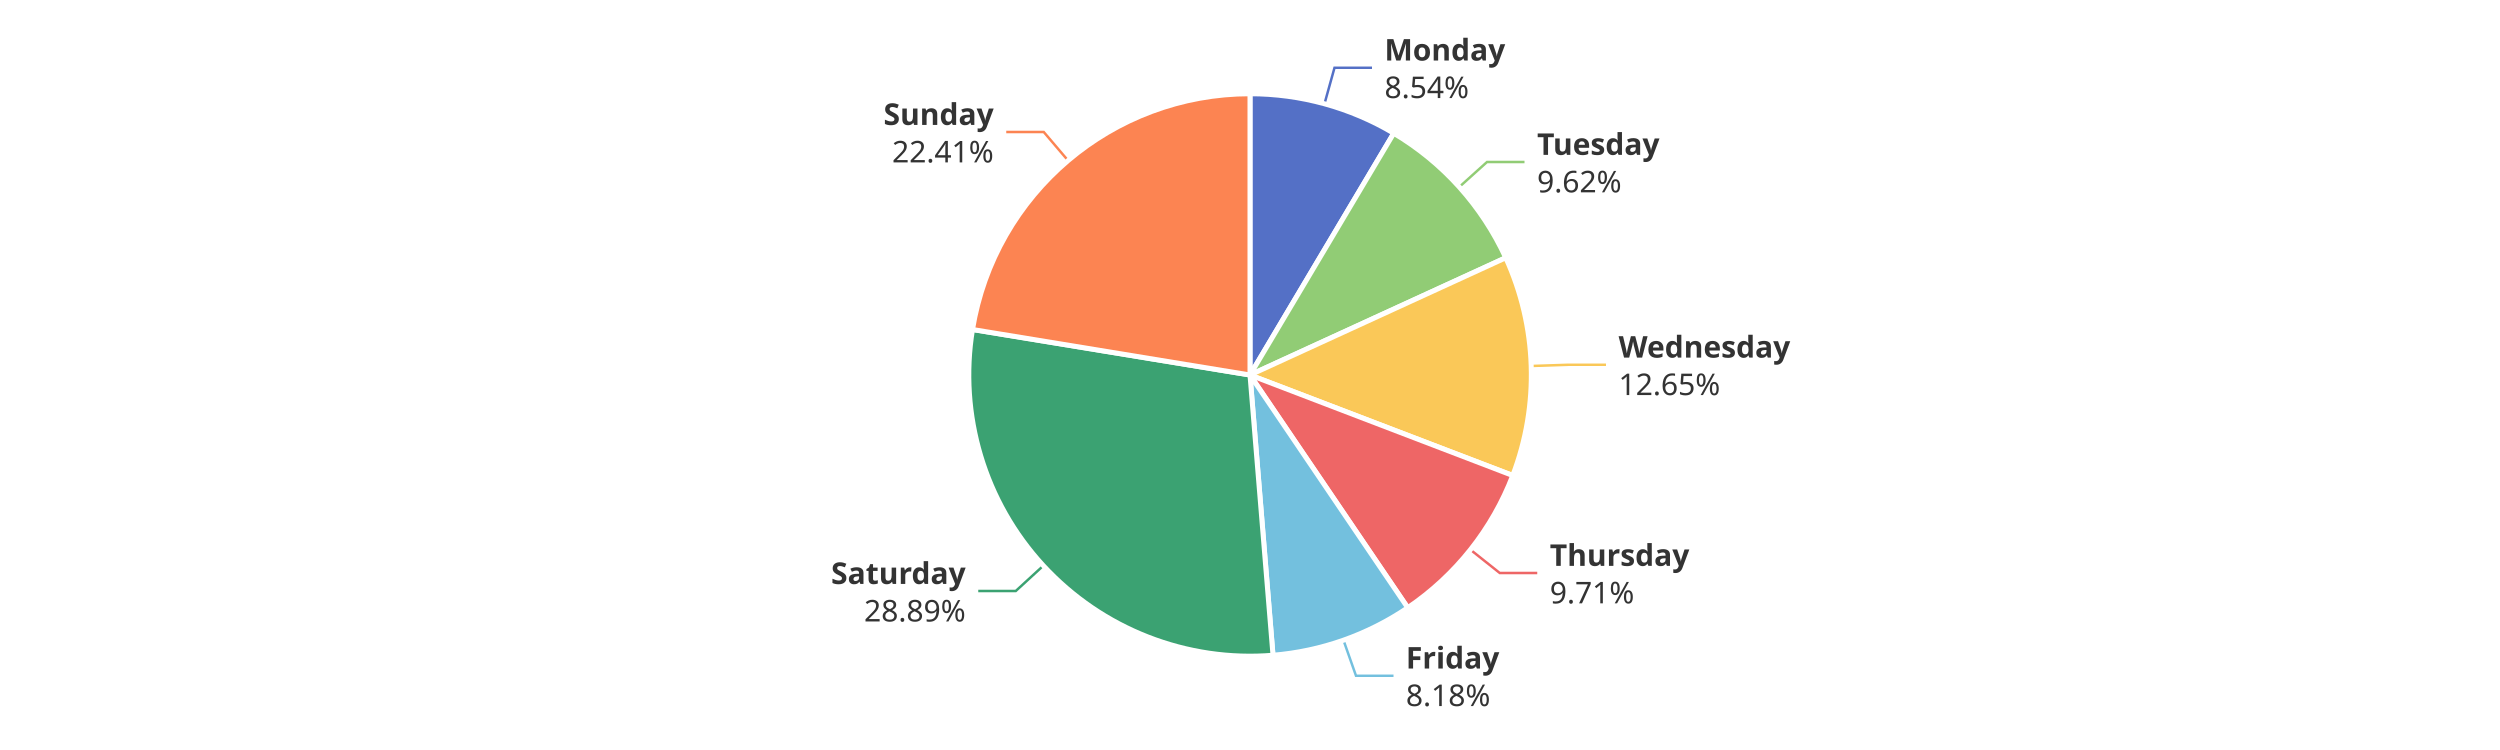
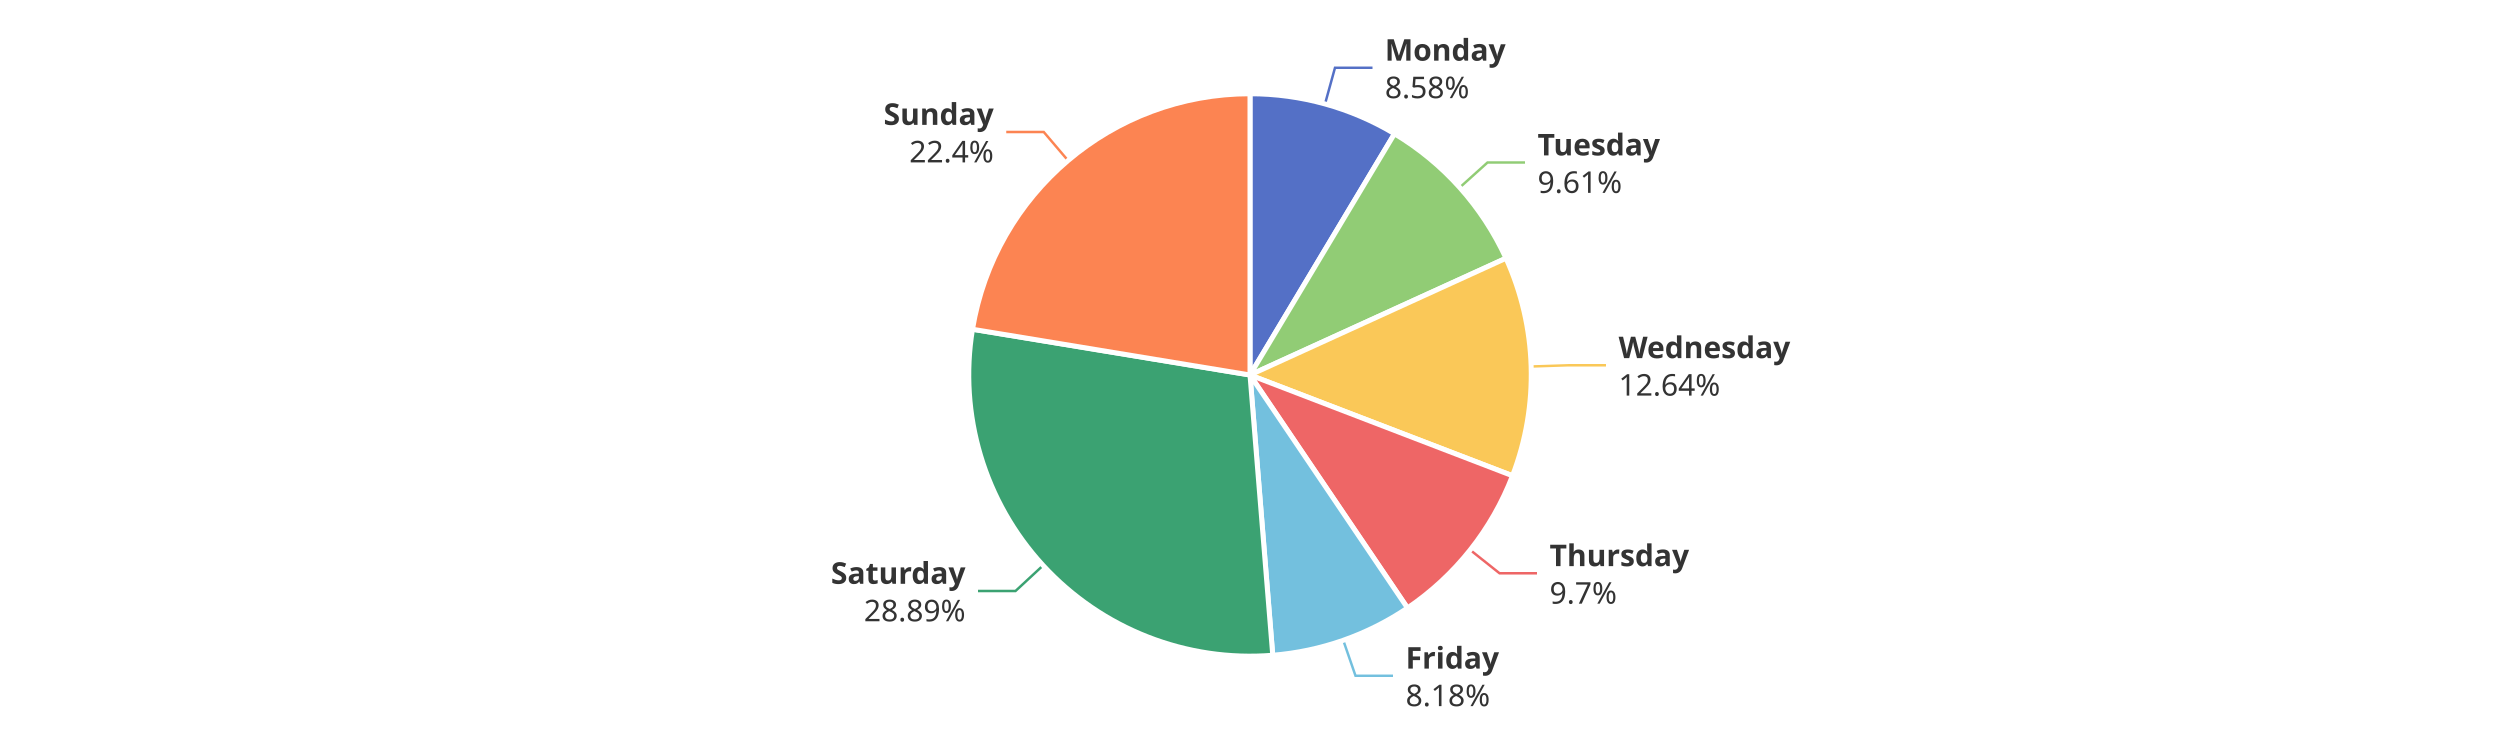
<svg xmlns="http://www.w3.org/2000/svg" width="1000" height="300" version="1.1" baseProfile="full" viewBox="0 0 1000 300">
  <rect width="1000" height="300" x="0" y="0" id="0" fill="#ffffff" />
-   <polyline points="529.8 41.5 533.8 27.1 548.8 27.1" fill="none" stroke="#5470c6" />
-   <polyline points="583.7 74.8 594.8 64.8 609.8 64.8" fill="none" stroke="#91cc75" />
-   <polyline points="612.4 146.4 627.4 145.9 642.4 145.9" fill="none" stroke="#fac858" />
-   <polyline points="588.2 219.9 599.9 229.2 614.9 229.2" fill="none" stroke="#ee6666" />
-   <polyline points="537.4 256.1 542.4 270.3 557.4 270.3" fill="none" stroke="#73c0de" />
-   <polyline points="417.3 226.3 406.3 236.4 391.3 236.4" fill="none" stroke="#3ba272" />
+   <polyline points="530 41.6 534 27.1 549 27.1" fill="none" stroke="#5470c6" />
+   <polyline points="583.9 75 595 65 610 65" fill="none" stroke="#91cc75" />
+   <polyline points="612.4 146.6 627.4 146.1 642.4 146.1" fill="none" stroke="#fac858" />
+   <polyline points="588.1 220 599.8 229.3 614.8 229.3" fill="none" stroke="#ee6666" />
+   <polyline points="537.3 256.1 542.2 270.3 557.2 270.3" fill="none" stroke="#73c0de" />
+   <polyline points="417.2 226.2 406.2 236.4 391.2 236.4" fill="none" stroke="#3ba272" />
  <polyline points="427.2 64.2 417.5 52.8 402.5 52.8" fill="none" stroke="#fc8452" />
-   <path d="M500 37.5A112.5 112.5 0 0 1 557.5 53.3L500 150Z" fill="#5470c6" stroke="#fff" stroke-width="2" stroke-linejoin="round" />
-   <path d="M557.5 53.3A112.5 112.5 0 0 1 602.3 103.1L500 150Z" fill="#91cc75" stroke="#fff" stroke-width="2" stroke-linejoin="round" />
-   <path d="M602.3 103.1A112.5 112.5 0 0 1 605.1 190.2L500 150Z" fill="#fac858" stroke="#fff" stroke-width="2" stroke-linejoin="round" />
-   <path d="M605.1 190.2A112.5 112.5 0 0 1 563.1 243.1L500 150Z" fill="#ee6666" stroke="#fff" stroke-width="2" stroke-linejoin="round" />
-   <path d="M563.1 243.1A112.5 112.5 0 0 1 509.2 262.1L500 150Z" fill="#73c0de" stroke="#fff" stroke-width="2" stroke-linejoin="round" />
-   <path d="M509.2 262.1A112.5 112.5 0 0 1 389 131.8L500 150Z" fill="#3ba272" stroke="#fff" stroke-width="2" stroke-linejoin="round" />
-   <path d="M389 131.8A112.5 112.5 0 0 1 500 37.5L500 150Z" fill="#fc8452" stroke="#fff" stroke-width="2" stroke-linejoin="round" />
-   <path d="M0 -15l42.8 0l0 30l-42.8 0Z" transform="translate(553.7983 27.0613)" fill="none" />
-   <text dominant-baseline="central" text-anchor="start" style="font-size:12px;font-family:sans-serif;font-weight:bold;" y="-7.5" transform="translate(553.7983 27.0613)" fill="#333" stroke="rgb(255,255,255)" stroke-width="2" paint-order="stroke" stroke-miterlimit="2">Monday</text>
-   <text dominant-baseline="central" text-anchor="start" style="font-size:12px;font-family:sans-serif;" y="7.5" transform="translate(553.7983 27.0613)" fill="#333" stroke="rgb(255,255,255)" stroke-width="2" paint-order="stroke" stroke-miterlimit="2">8.54%</text>
-   <path d="M0 -15l46.2 0l0 30l-46.2 0Z" transform="translate(614.8403 64.7851)" fill="none" />
-   <text dominant-baseline="central" text-anchor="start" style="font-size:12px;font-family:sans-serif;font-weight:bold;" y="-7.5" transform="translate(614.8403 64.7851)" fill="#333" stroke="rgb(255,255,255)" stroke-width="2" paint-order="stroke" stroke-miterlimit="2">Tuesday</text>
-   <text dominant-baseline="central" text-anchor="start" style="font-size:12px;font-family:sans-serif;" y="7.5" transform="translate(614.8403 64.7851)" fill="#333" stroke="rgb(255,255,255)" stroke-width="2" paint-order="stroke" stroke-miterlimit="2">9.62%</text>
-   <path d="M0 -15l63.6 0l0 30l-63.6 0Z" transform="translate(647.4333 145.875)" fill="none" />
-   <text dominant-baseline="central" text-anchor="start" style="font-size:12px;font-family:sans-serif;font-weight:bold;" y="-7.5" transform="translate(647.4333 145.875)" fill="#333" stroke="rgb(255,255,255)" stroke-width="2" paint-order="stroke" stroke-miterlimit="2">Wednesday</text>
-   <text dominant-baseline="central" text-anchor="start" style="font-size:12px;font-family:sans-serif;" y="7.5" transform="translate(647.4333 145.875)" fill="#333" stroke="rgb(255,255,255)" stroke-width="2" paint-order="stroke" stroke-miterlimit="2">12.65%</text>
-   <path d="M0 -15l50.2 0l0 30l-50.2 0Z" transform="translate(619.9292 229.1859)" fill="none" />
-   <text dominant-baseline="central" text-anchor="start" style="font-size:12px;font-family:sans-serif;font-weight:bold;" y="-7.5" transform="translate(619.9292 229.1859)" fill="#333" stroke="rgb(255,255,255)" stroke-width="2" paint-order="stroke" stroke-miterlimit="2">Thursday</text>
-   <text dominant-baseline="central" text-anchor="start" style="font-size:12px;font-family:sans-serif;" y="7.5" transform="translate(619.9292 229.1859)" fill="#333" stroke="rgb(255,255,255)" stroke-width="2" paint-order="stroke" stroke-miterlimit="2">9.71%</text>
-   <path d="M0 -15l34.2 0l0 30l-34.2 0Z" transform="translate(562.3589 270.2579)" fill="none" />
-   <text dominant-baseline="central" text-anchor="start" style="font-size:12px;font-family:sans-serif;font-weight:bold;" y="-7.5" transform="translate(562.3589 270.2579)" fill="#333" stroke="rgb(255,255,255)" stroke-width="2" paint-order="stroke" stroke-miterlimit="2">Friday</text>
-   <text dominant-baseline="central" text-anchor="start" style="font-size:12px;font-family:sans-serif;" y="7.5" transform="translate(562.3589 270.2579)" fill="#333" stroke="rgb(255,255,255)" stroke-width="2" paint-order="stroke" stroke-miterlimit="2">8.18%</text>
-   <path d="M-48.2 -15l48.2 0l0 30l-48.2 0Z" transform="translate(386.2652 236.4294)" fill="none" />
-   <text dominant-baseline="central" text-anchor="end" style="font-size:12px;font-family:sans-serif;font-weight:bold;" y="-7.5" transform="translate(386.2652 236.4294)" fill="#333" stroke="rgb(255,255,255)" stroke-width="2" paint-order="stroke" stroke-miterlimit="2">Saturday</text>
-   <text dominant-baseline="central" text-anchor="end" style="font-size:12px;font-family:sans-serif;" y="7.5" transform="translate(386.2652 236.4294)" fill="#333" stroke="rgb(255,255,255)" stroke-width="2" paint-order="stroke" stroke-miterlimit="2">28.89%</text>
-   <path d="M-40.9 -15l40.9 0l0 30l-40.9 0Z" transform="translate(397.4698 52.8145)" fill="none" />
-   <text dominant-baseline="central" text-anchor="end" style="font-size:12px;font-family:sans-serif;font-weight:bold;" y="-7.5" transform="translate(397.4698 52.8145)" fill="#333" stroke="rgb(255,255,255)" stroke-width="2" paint-order="stroke" stroke-miterlimit="2">Sunday</text>
-   <text dominant-baseline="central" text-anchor="end" style="font-size:12px;font-family:sans-serif;" y="7.5" transform="translate(397.4698 52.8145)" fill="#333" stroke="rgb(255,255,255)" stroke-width="2" paint-order="stroke" stroke-miterlimit="2">22.41%</text>
+   <path d="M500 37.5A112.5 112.5 0 0 1 557.8 53.5L500 150Z" fill="#5470c6" stroke="#fff" stroke-width="2" stroke-linejoin="round" />
+   <path d="M557.8 53.5A112.5 112.5 0 0 1 602.4 103.3L500 150Z" fill="#91cc75" stroke="#fff" stroke-width="2" stroke-linejoin="round" />
+   <path d="M602.4 103.3A112.5 112.5 0 0 1 605 190.3L500 150Z" fill="#fac858" stroke="#fff" stroke-width="2" stroke-linejoin="round" />
+   <path d="M605 190.3A112.5 112.5 0 0 1 563 243.2L500 150Z" fill="#ee6666" stroke="#fff" stroke-width="2" stroke-linejoin="round" />
+   <path d="M563 243.2A112.5 112.5 0 0 1 509.1 262.1L500 150Z" fill="#73c0de" stroke="#fff" stroke-width="2" stroke-linejoin="round" />
+   <path d="M509.1 262.1A112.5 112.5 0 0 1 389 131.7L500 150Z" fill="#3ba272" stroke="#fff" stroke-width="2" stroke-linejoin="round" />
+   <path d="M389 131.7A112.5 112.5 0 0 1 500 37.5L500 150Z" fill="#fc8452" stroke="#fff" stroke-width="2" stroke-linejoin="round" />
+   <path d="M0 -15l42.8 0l0 30l-42.8 0Z" transform="translate(553.9561 27.1048)" fill="none" />
+   <text dominant-baseline="central" text-anchor="start" style="font-size:12px;font-family:sans-serif;font-weight:bold;" y="-7.5" transform="translate(553.9561 27.1048)" fill="#333" stroke="rgb(255,255,255)" stroke-width="2" paint-order="stroke" stroke-miterlimit="2">Monday</text>
+   <text dominant-baseline="central" text-anchor="start" style="font-size:12px;font-family:sans-serif;" y="7.5" transform="translate(553.9561 27.1048)" fill="#333" stroke="rgb(255,255,255)" stroke-width="2" paint-order="stroke" stroke-miterlimit="2">8.58%</text>
+   <path d="M0 -15l46.2 0l0 30l-46.2 0Z" transform="translate(615.0346 65.0019)" fill="none" />
+   <text dominant-baseline="central" text-anchor="start" style="font-size:12px;font-family:sans-serif;font-weight:bold;" y="-7.5" transform="translate(615.0346 65.0019)" fill="#333" stroke="rgb(255,255,255)" stroke-width="2" paint-order="stroke" stroke-miterlimit="2">Tuesday</text>
+   <text dominant-baseline="central" text-anchor="start" style="font-size:12px;font-family:sans-serif;" y="7.5" transform="translate(615.0346 65.0019)" fill="#333" stroke="rgb(255,255,255)" stroke-width="2" paint-order="stroke" stroke-miterlimit="2">9.61%</text>
+   <path d="M0 -15l63.6 0l0 30l-63.6 0Z" transform="translate(647.4402 146.0948)" fill="none" />
+   <text dominant-baseline="central" text-anchor="start" style="font-size:12px;font-family:sans-serif;font-weight:bold;" y="-7.5" transform="translate(647.4402 146.0948)" fill="#333" stroke="rgb(255,255,255)" stroke-width="2" paint-order="stroke" stroke-miterlimit="2">Wednesday</text>
+   <text dominant-baseline="central" text-anchor="start" style="font-size:12px;font-family:sans-serif;" y="7.5" transform="translate(647.4402 146.0948)" fill="#333" stroke="rgb(255,255,255)" stroke-width="2" paint-order="stroke" stroke-miterlimit="2">12.64%</text>
+   <path d="M0 -15l50.2 0l0 30l-50.2 0Z" transform="translate(619.8368 229.3024)" fill="none" />
+   <text dominant-baseline="central" text-anchor="start" style="font-size:12px;font-family:sans-serif;font-weight:bold;" y="-7.5" transform="translate(619.8368 229.3024)" fill="#333" stroke="rgb(255,255,255)" stroke-width="2" paint-order="stroke" stroke-miterlimit="2">Thursday</text>
+   <text dominant-baseline="central" text-anchor="start" style="font-size:12px;font-family:sans-serif;" y="7.5" transform="translate(619.8368 229.3024)" fill="#333" stroke="rgb(255,255,255)" stroke-width="2" paint-order="stroke" stroke-miterlimit="2">9.7%</text>
+   <path d="M0 -15l34.2 0l0 30l-34.2 0Z" transform="translate(562.2496 270.2964)" fill="none" />
+   <text dominant-baseline="central" text-anchor="start" style="font-size:12px;font-family:sans-serif;font-weight:bold;" y="-7.5" transform="translate(562.2496 270.2964)" fill="#333" stroke="rgb(255,255,255)" stroke-width="2" paint-order="stroke" stroke-miterlimit="2">Friday</text>
+   <text dominant-baseline="central" text-anchor="start" style="font-size:12px;font-family:sans-serif;" y="7.5" transform="translate(562.2496 270.2964)" fill="#333" stroke="rgb(255,255,255)" stroke-width="2" paint-order="stroke" stroke-miterlimit="2">8.18%</text>
+   <path d="M-48.2 -15l48.2 0l0 30l-48.2 0Z" transform="translate(386.2038 236.3627)" fill="none" />
+   <text dominant-baseline="central" text-anchor="end" style="font-size:12px;font-family:sans-serif;font-weight:bold;" y="-7.5" transform="translate(386.2038 236.3627)" fill="#333" stroke="rgb(255,255,255)" stroke-width="2" paint-order="stroke" stroke-miterlimit="2">Saturday</text>
+   <text dominant-baseline="central" text-anchor="end" style="font-size:12px;font-family:sans-serif;" y="7.5" transform="translate(386.2038 236.3627)" fill="#333" stroke="rgb(255,255,255)" stroke-width="2" paint-order="stroke" stroke-miterlimit="2">28.89%</text>
+   <path d="M-40.9 -15l40.9 0l0 30l-40.9 0Z" transform="translate(397.4935 52.7944)" fill="none" />
+   <text dominant-baseline="central" text-anchor="end" style="font-size:12px;font-family:sans-serif;font-weight:bold;" y="-7.5" transform="translate(397.4935 52.7944)" fill="#333" stroke="rgb(255,255,255)" stroke-width="2" paint-order="stroke" stroke-miterlimit="2">Sunday</text>
+   <text dominant-baseline="central" text-anchor="end" style="font-size:12px;font-family:sans-serif;" y="7.5" transform="translate(397.4935 52.7944)" fill="#333" stroke="rgb(255,255,255)" stroke-width="2" paint-order="stroke" stroke-miterlimit="2">22.4%</text>
</svg>
